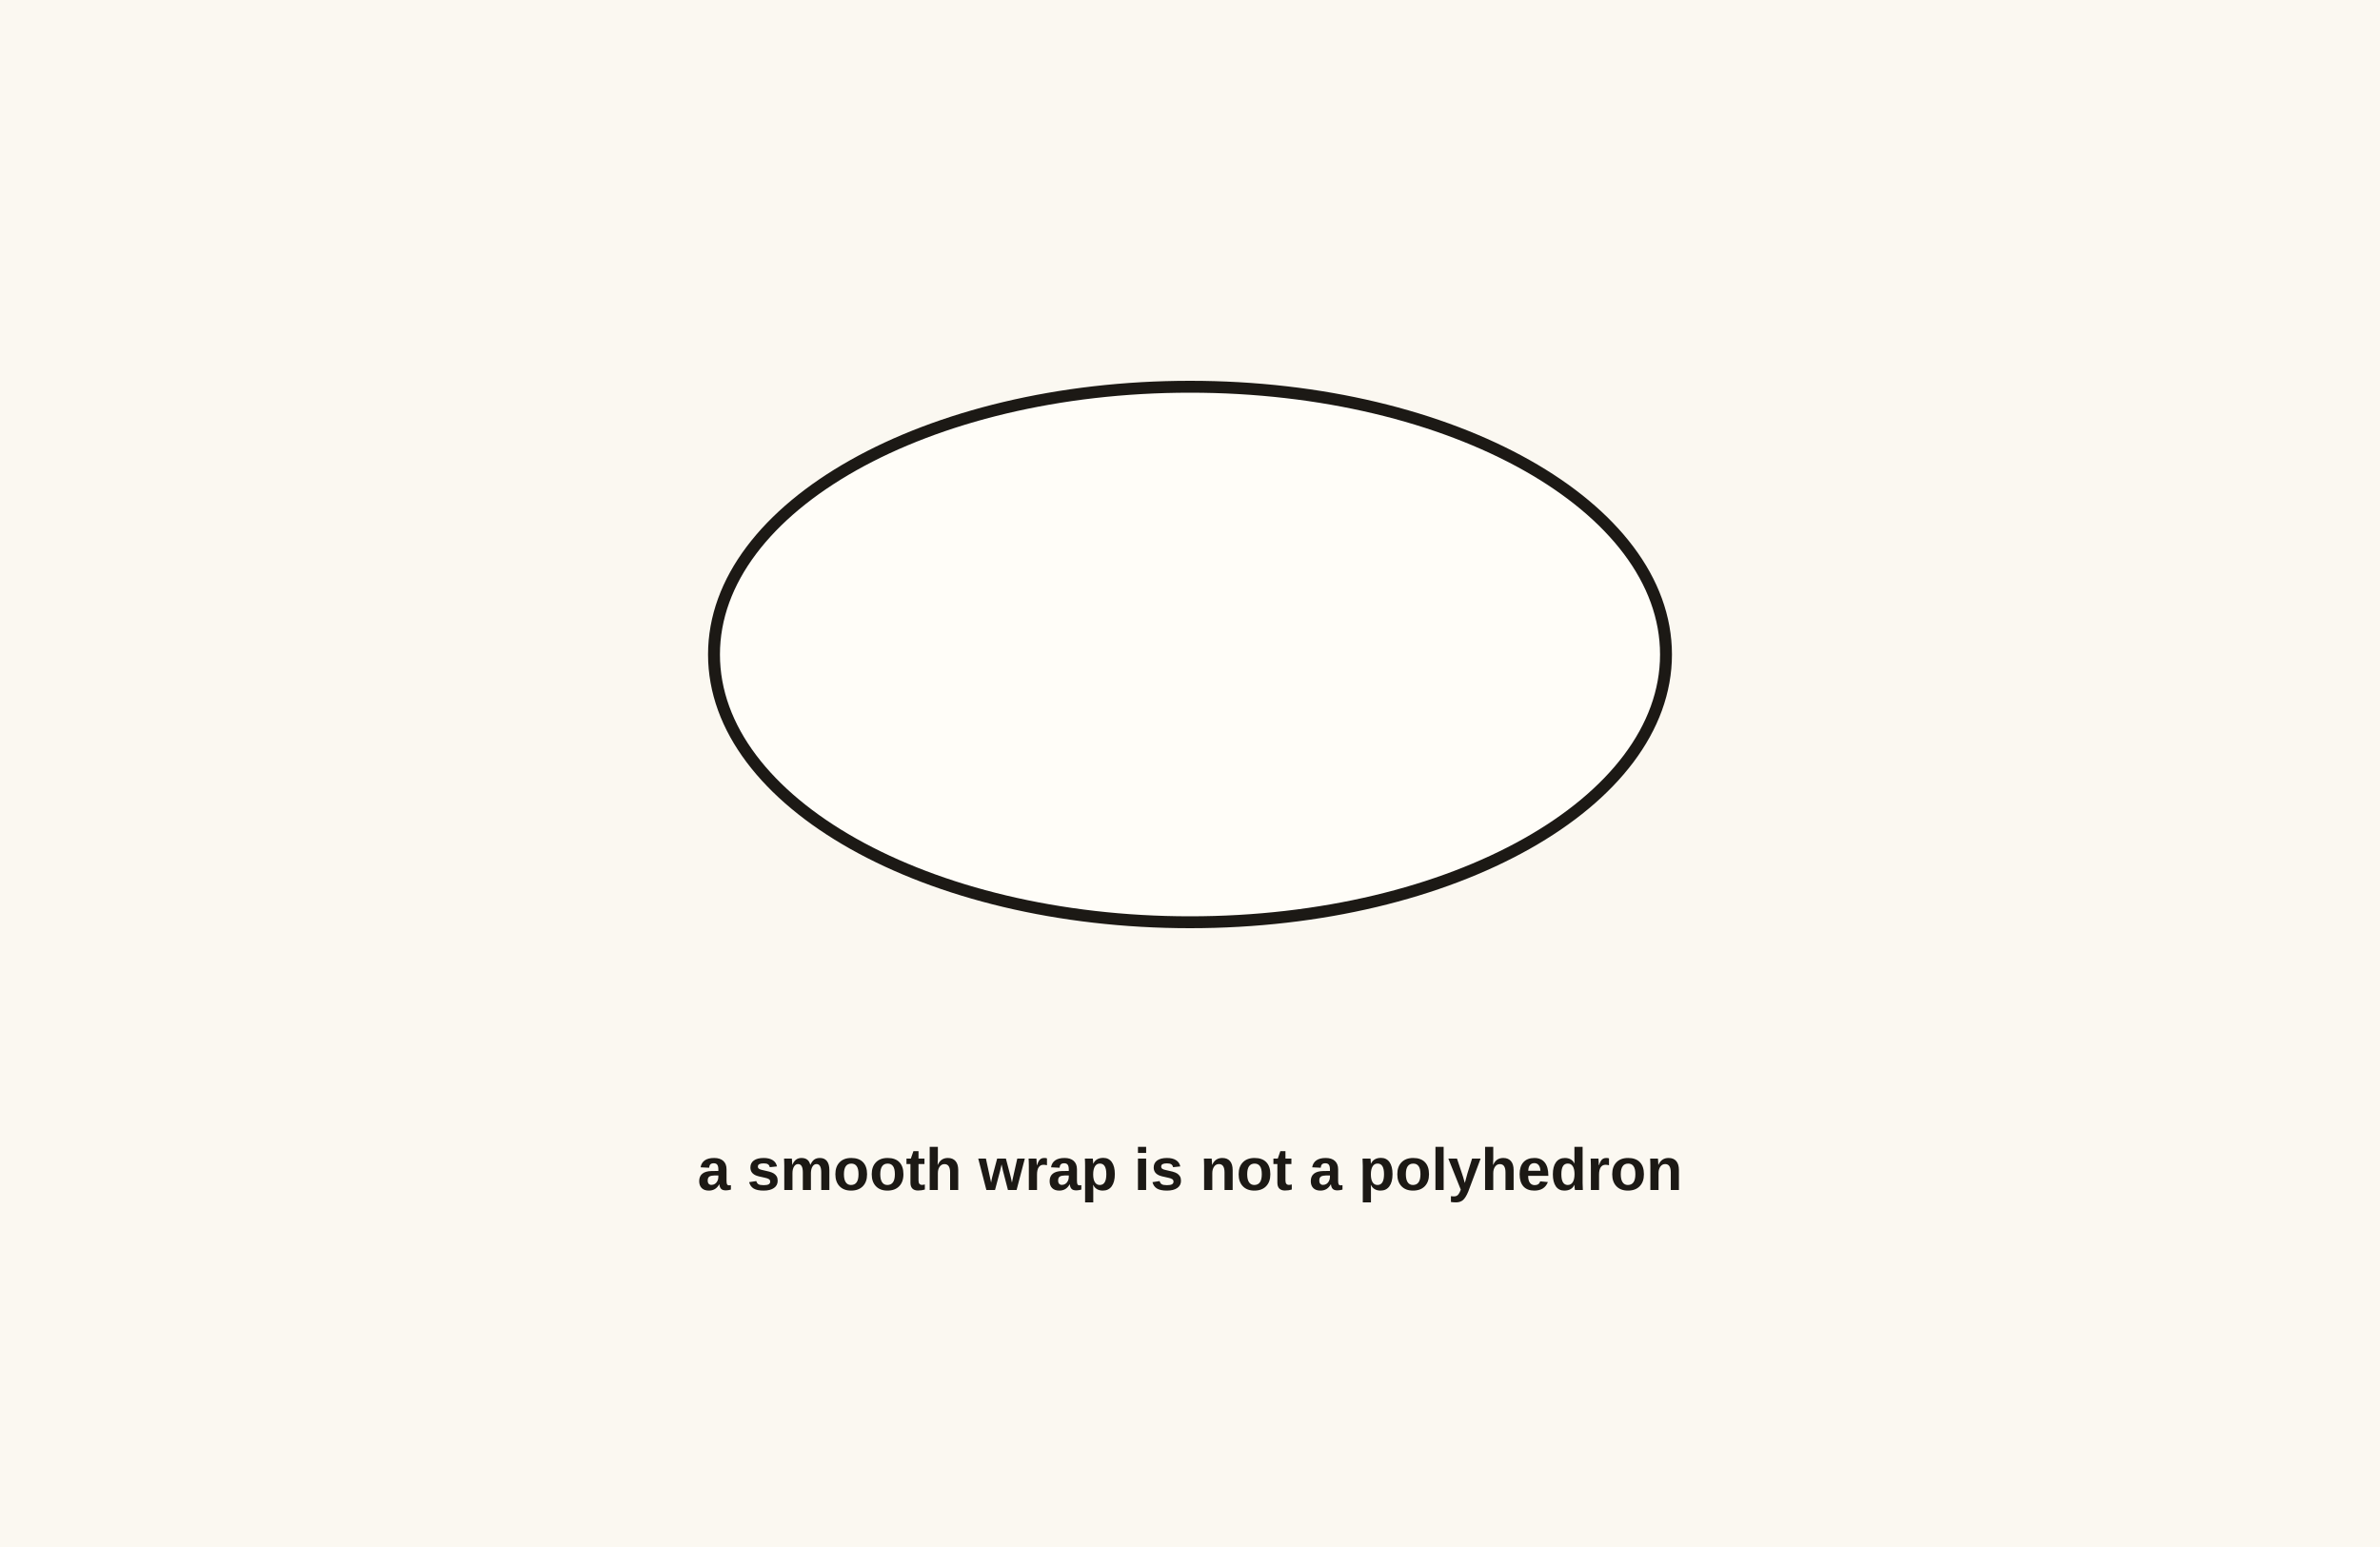
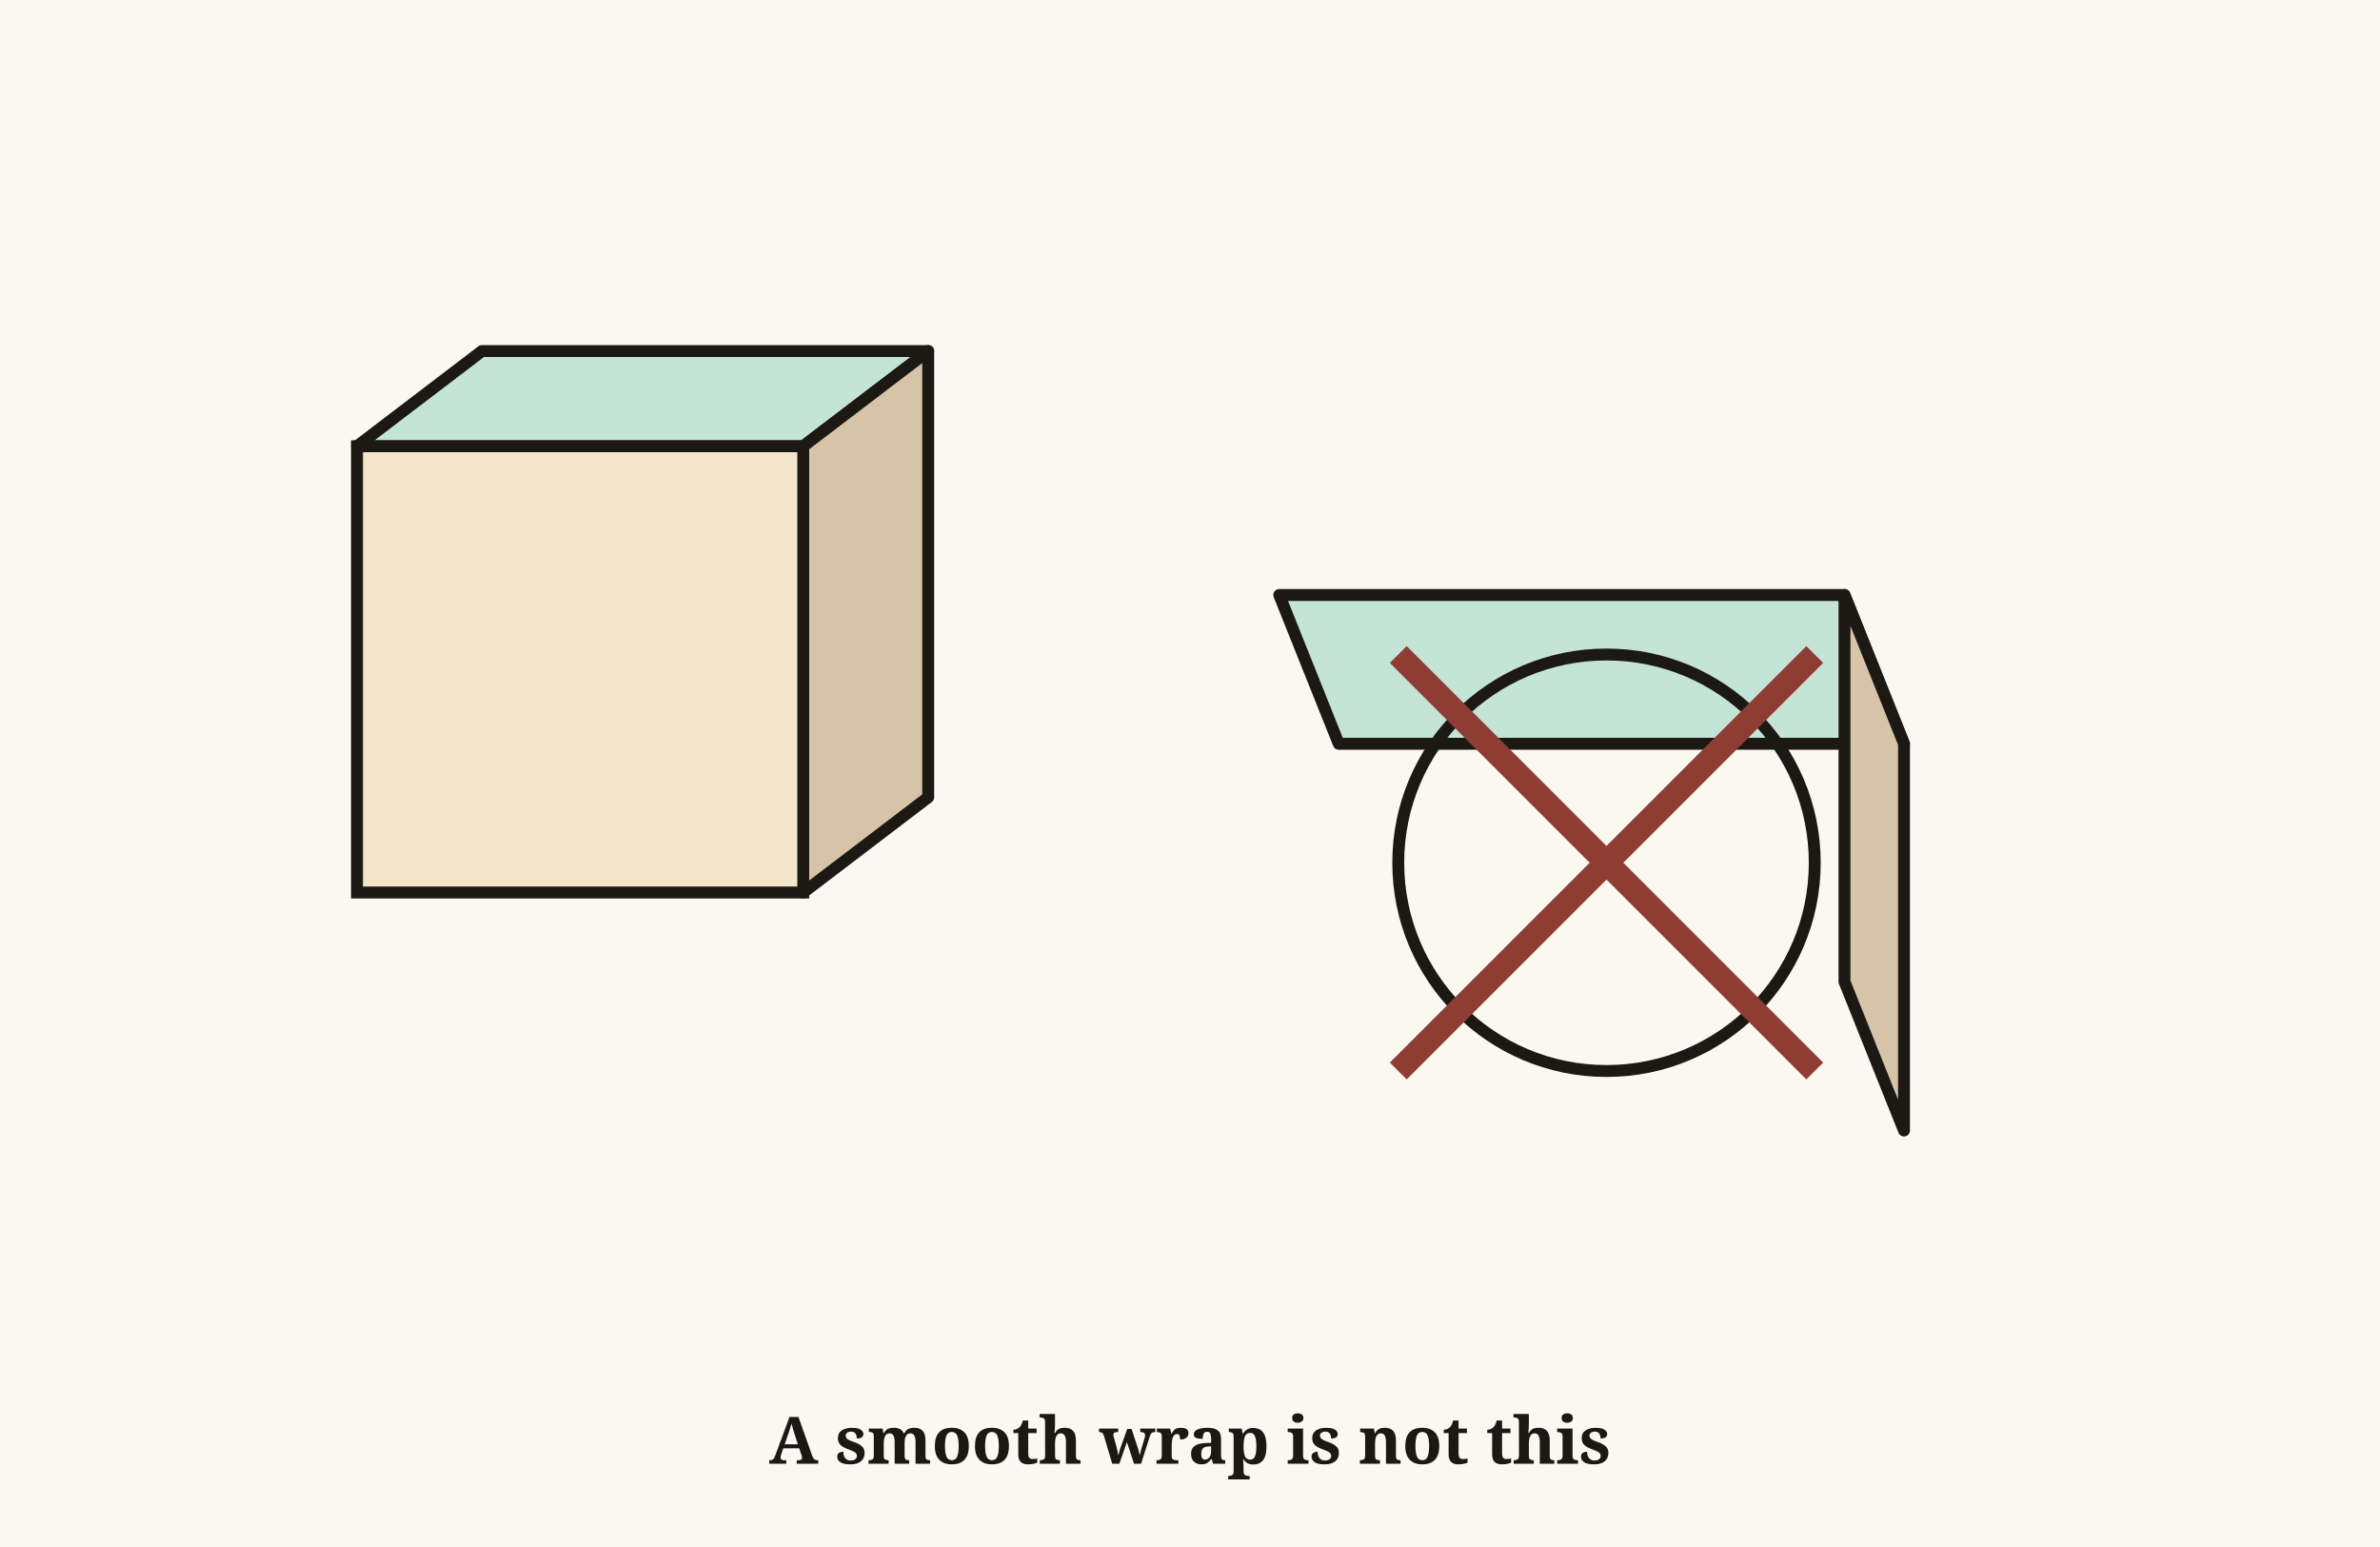
<svg xmlns="http://www.w3.org/2000/svg" width="800" height="520" viewBox="0 0 800 520" role="img">
  <rect width="800" height="520" fill="#fbf8f1" />
-   <defs>
-     <marker id="arr" viewBox="0 0 10 10" refX="9" refY="5" markerWidth="9" markerHeight="9" orient="auto">
-       <path d="M 0 0 L 10 5 L 0 10 z" fill="#1f5c4e" />
-     </marker>
-   </defs>
-   <ellipse cx="400" cy="220" rx="160" ry="90" fill="#fffdf8" stroke="#1c1915" stroke-width="4" />
-   <text x="400" y="400" text-anchor="middle" font-size="20" font-family="Arial, Helvetica, sans-serif" font-weight="700" fill="#1c1915">a smooth wrap is not a polyhedron</text>
+   <polygon points="120,150 162,118 312,118 270,150" fill="#c5e4d8" stroke="#1c1915" stroke-width="4" stroke-linejoin="round" />
+   <polygon points="270,150 312,118 312,268 270,300" fill="#d7c4a8" stroke="#1c1915" stroke-width="4" stroke-linejoin="round" />
+   <rect x="120" y="150" width="150" height="150" fill="#f4e6c8" stroke="#1c1915" stroke-width="4" />
+   <polygon points="430,200 620,200 640,250 450,250" fill="#c5e4d8" stroke="#1c1915" stroke-width="4" stroke-linejoin="round" />
+   <polygon points="620,200 640,250 640,380 620,330" fill="#d7c4a8" stroke="#1c1915" stroke-width="4" stroke-linejoin="round" />
+   <circle cx="540" cy="290" r="70" fill="none" stroke="#1c1915" stroke-width="4" />
+   <line x1="470" y1="220" x2="610" y2="360" stroke="#8f3d32" stroke-width="8" />
+   <line x1="610" y1="220" x2="470" y2="360" stroke="#8f3d32" stroke-width="8" />
+   <text x="400" y="492" text-anchor="middle" font-size="22" font-family="Georgia, serif" font-weight="700" fill="#1c1915">A smooth wrap is not this</text>
</svg>
